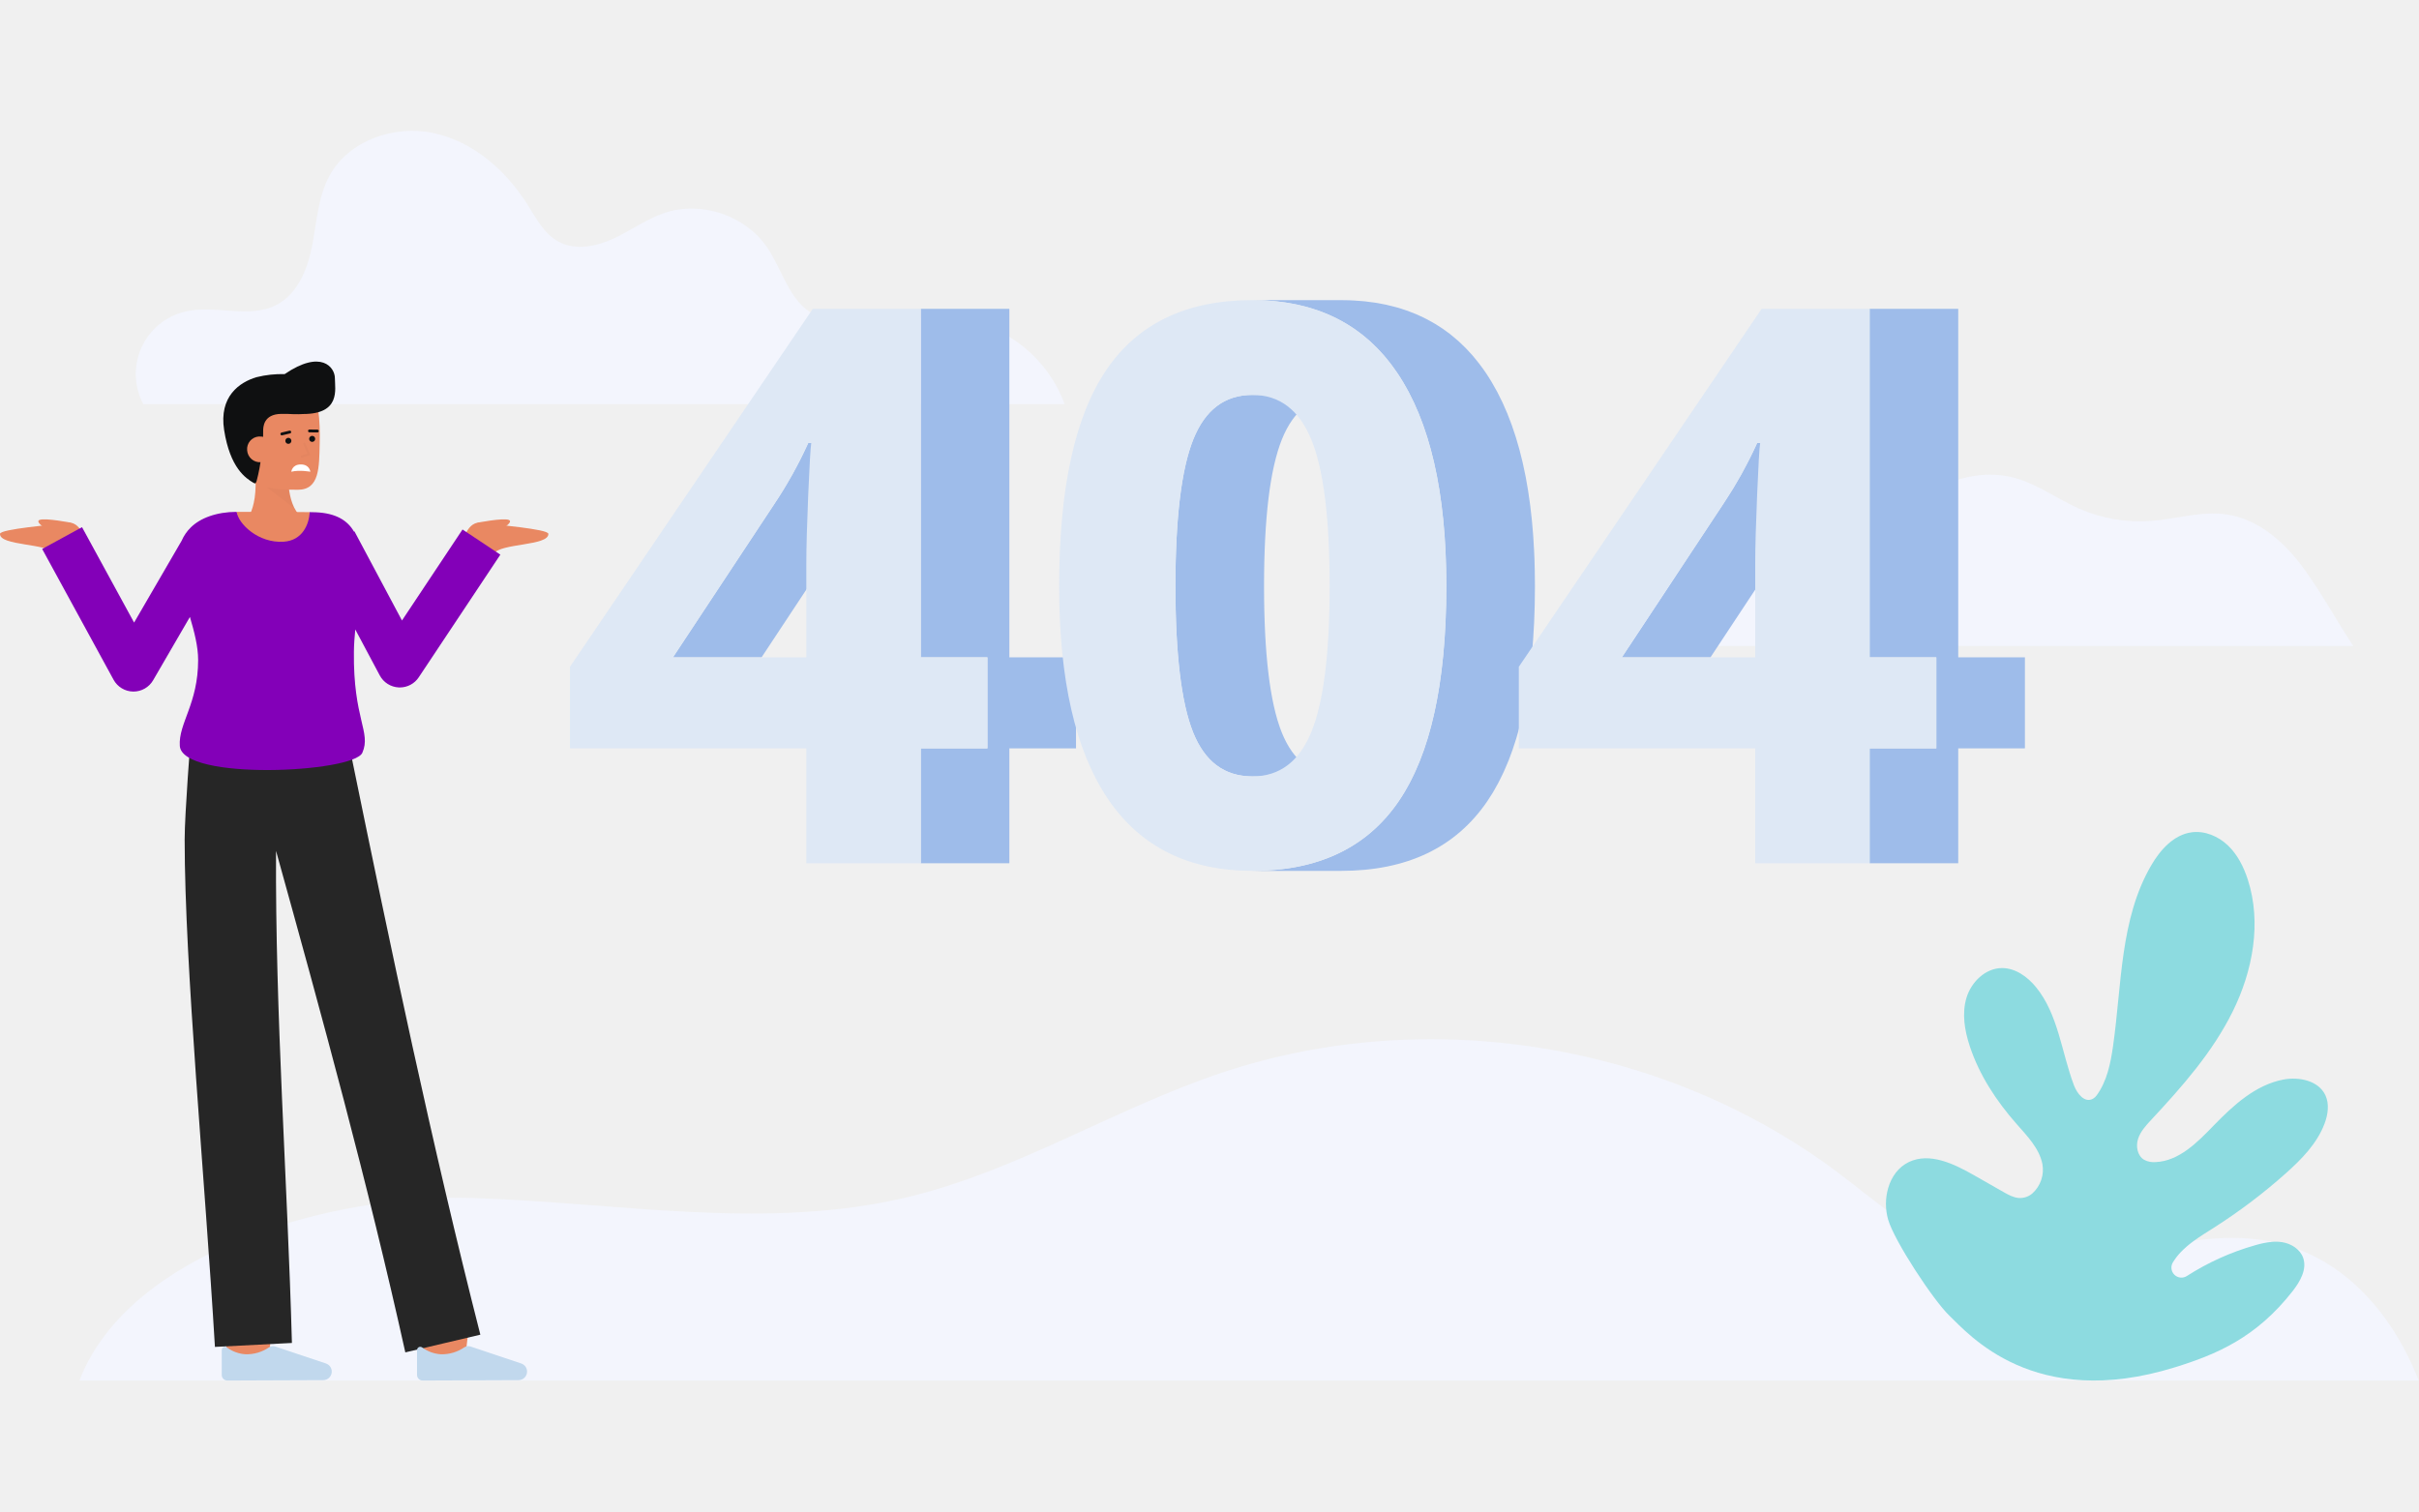
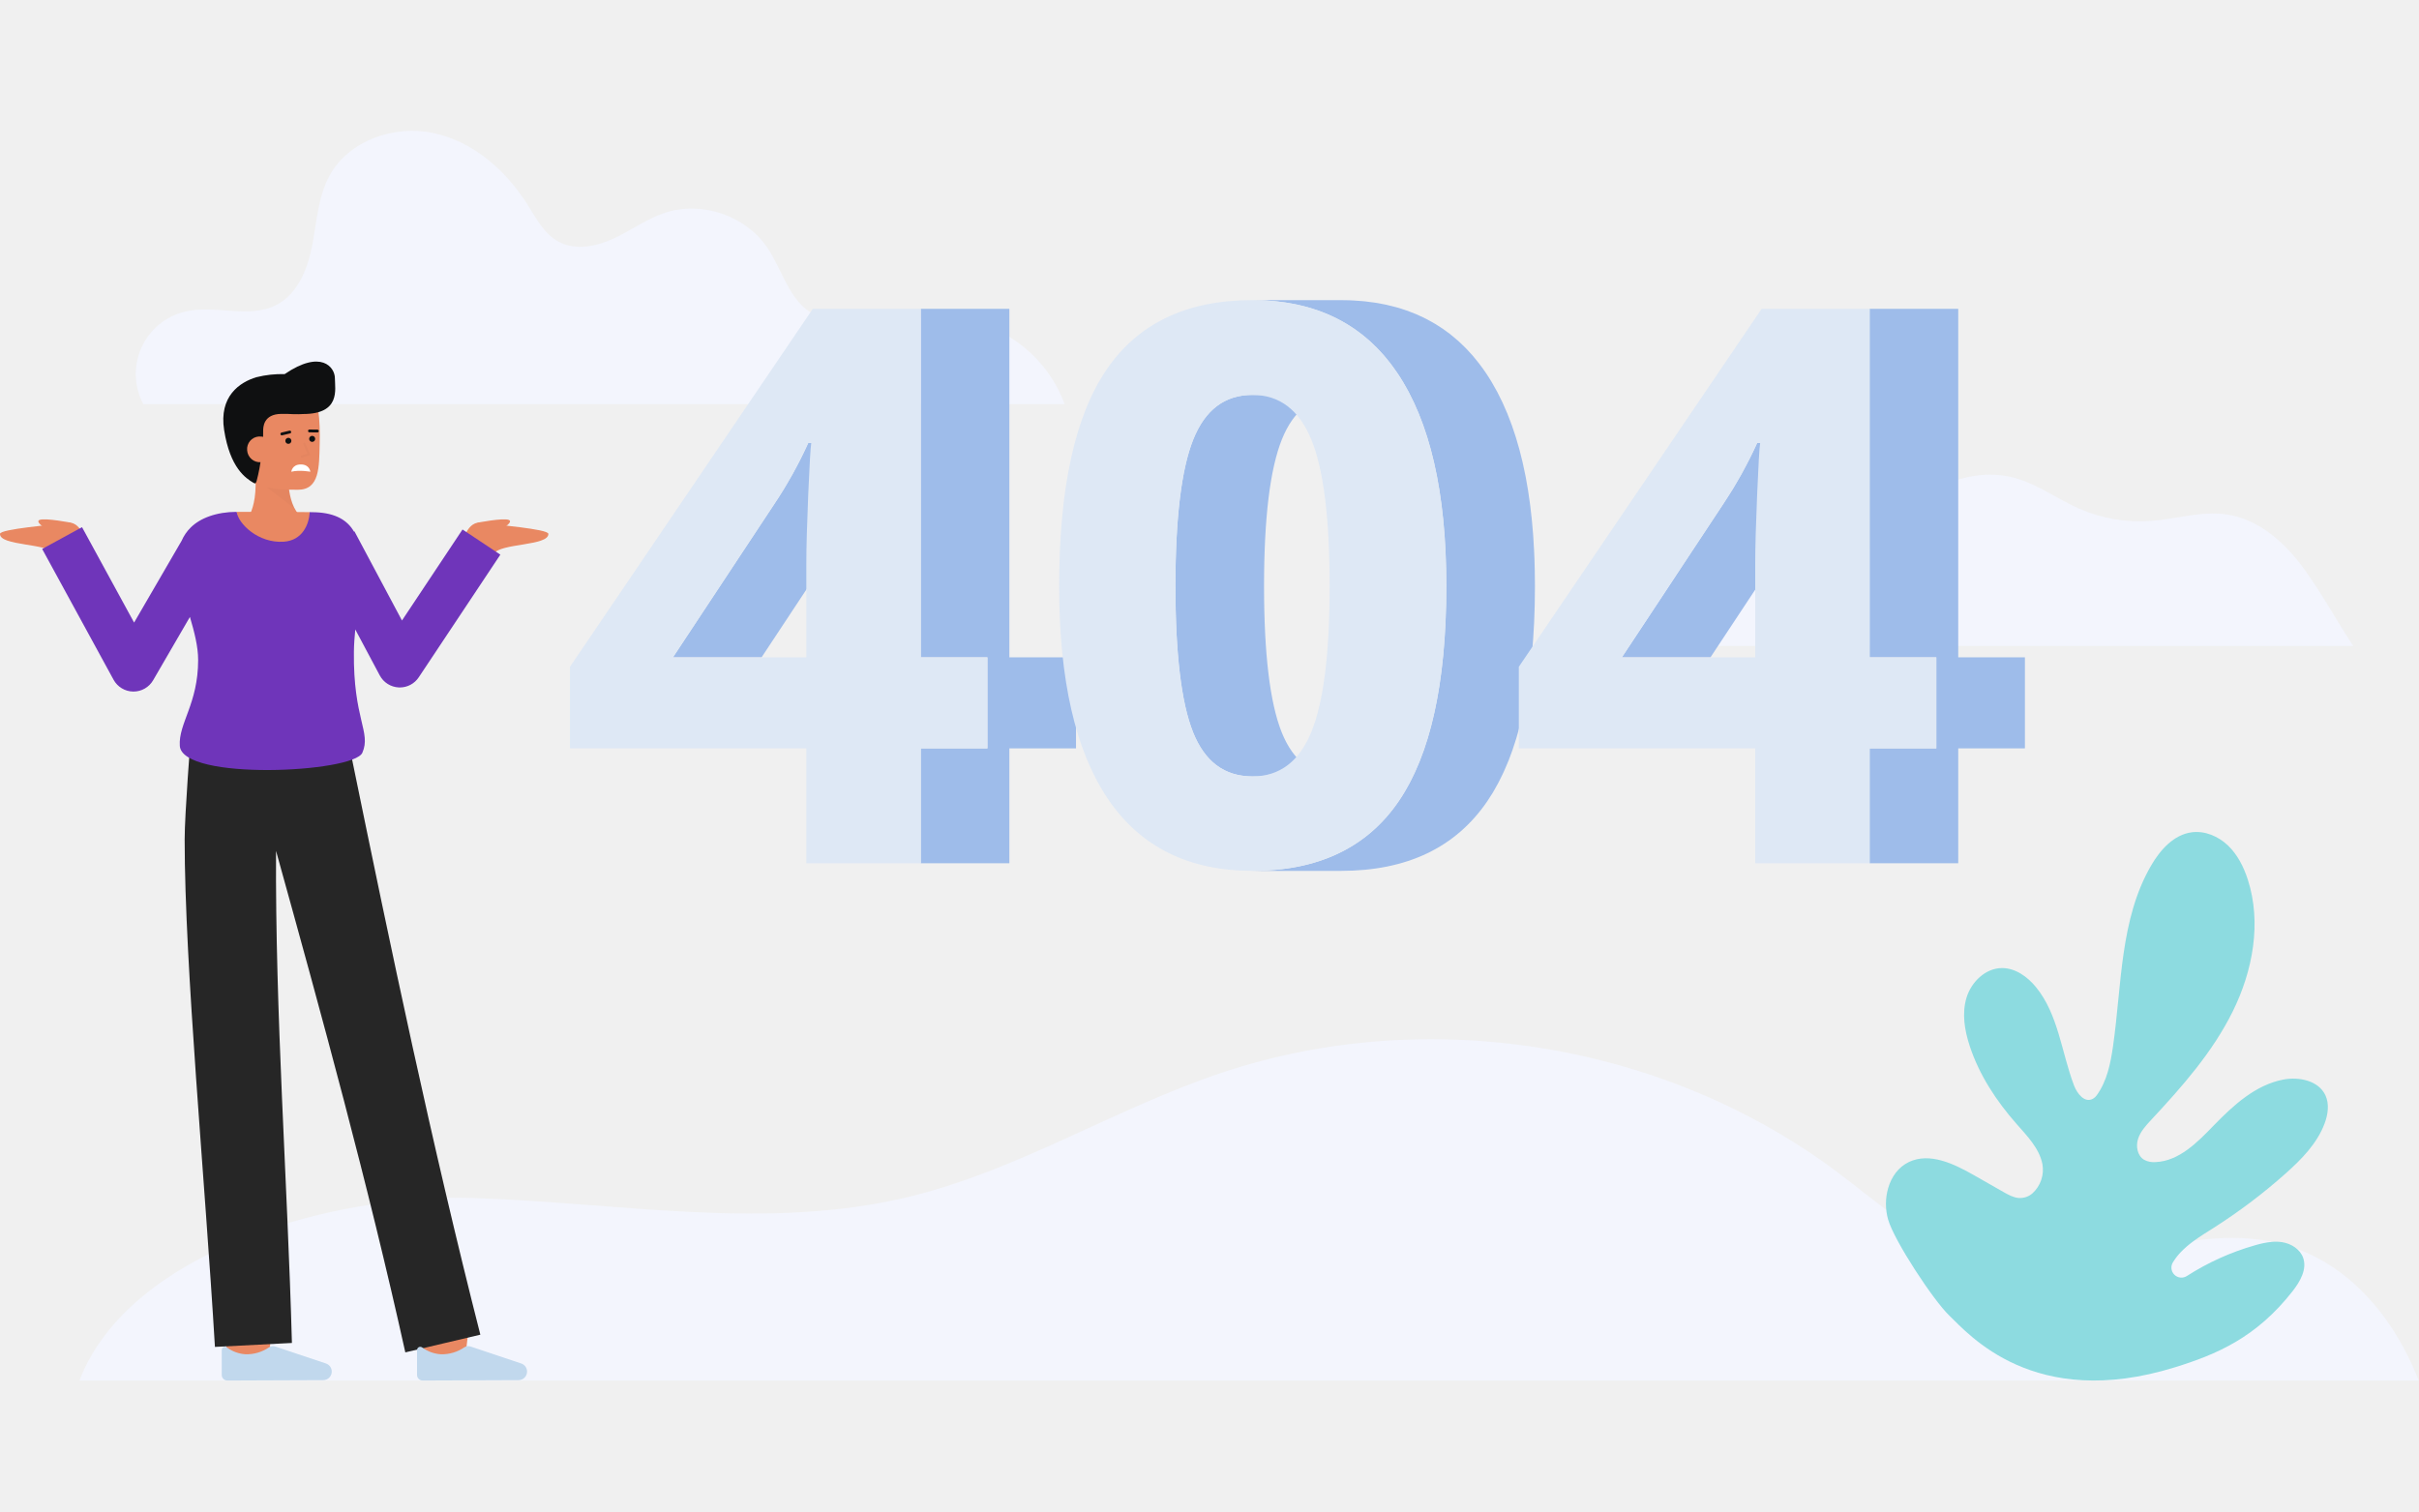
<svg xmlns="http://www.w3.org/2000/svg" width="800" height="500" viewBox="0 0 1161 600" fill="none">
  <g clip-path="url(#clip0_1058_5245)">
    <path d="M510.973 131.171H68.768C66.561 127.016 65.335 122.411 65.185 117.708C65.034 113.006 65.964 108.332 67.902 104.045C69.839 99.757 72.734 95.971 76.362 92.977C79.991 89.983 84.258 87.86 88.835 86.771C103.271 83.346 119.589 90.371 132.749 83.532C142.96 78.216 147.678 66.22 149.849 54.926C152.02 43.632 152.636 31.701 158.121 21.586C167.339 4.606 189.221 -2.98 208.121 1.067C227.021 5.114 242.713 18.88 253.045 35.207C257.294 41.92 261.155 49.507 268.16 53.254C276.246 57.576 286.312 55.516 294.617 51.646C302.922 47.776 310.458 42.211 319.159 39.335C336.713 33.526 357.701 40.619 368.138 55.887C375.603 66.801 378.729 81.827 390.451 87.943C395.282 90.463 400.88 90.988 406.317 91.117C428.017 91.642 450.317 86.585 471.081 92.903C489.379 98.47 504.478 113.253 510.973 131.171Z" fill="#F3F5FD" />
    <path d="M1129.44 247.32H779.352C781.333 234.02 788.607 221.693 799.723 215.675C813.471 208.229 830.18 210.427 845.692 212.348C861.204 214.269 878.324 215.348 891.055 206.285C897.462 201.725 901.992 195.079 907.18 189.165C922.005 172.248 945.38 160.675 967.069 166.648C977.984 169.654 987.298 176.681 997.645 181.271C1008.52 186.071 1020.4 188.131 1032.26 187.271C1044.48 186.366 1056.64 182.371 1068.77 184.161C1084.14 186.449 1096.73 197.73 1105.84 210.319C1114.48 222.246 1120.64 233.811 1129.44 247.32Z" fill="#F3F5FD" />
    <path d="M38.129 599.933H1160.88C1148.58 568.56 1125.86 541.945 1093.83 534.049C1046.98 522.515 997.399 554.232 950.653 542.306C924.095 535.538 903.187 515.814 881.216 499.436C798.33 437.636 684.744 419.374 586.665 452.083C535.397 469.172 488.683 499.057 436.165 511.762C368.255 528.198 297.236 514.568 227.397 512.322C159.382 510.137 61.929 537.85 38.129 599.933Z" fill="#F3F5FD" />
    <path d="M116.439 188.507C116.439 188.507 124.172 184.407 122.445 163.35L138.422 160.388C138.422 160.388 136.627 179.267 144.709 185.26L116.439 188.507Z" fill="#E98862" />
    <g opacity="0.15">
      <path opacity="0.15" d="M141.436 181.313L128.163 171.16L138.587 171.052C138.889 174.62 139.855 178.1 141.436 181.313V181.313Z" fill="black" />
    </g>
    <path d="M113.381 155.185C114.487 161.574 117.973 167.624 123.608 169.685C130.298 172.135 135.253 172.301 142.966 172.301C153.491 172.301 153.143 161.324 153.438 150.262C153.738 139.157 152.852 127.244 148.692 123.374C140.392 115.65 116.019 120.541 113.055 133.461C111.522 140.145 112.328 149.1 113.381 155.185Z" fill="#E98862" />
    <path d="M160.735 118.776C160.735 113.494 154.161 104.839 136.623 116.776L136.606 116.788C132.05 116.66 127.498 117.158 123.077 118.267C115.057 120.667 105 127.39 107.577 143.692C110.457 161.887 117.91 166.743 121.666 168.975C122.623 169.543 122.855 169.075 123.187 168.018C124.229 164.09 124.974 160.089 125.416 156.049C126.072 152.117 126.37 148.134 126.305 144.149C126.305 142.383 126.314 135.949 135.077 135.875C140.006 135.835 138.163 136.031 143.423 136.031C144.173 136.031 144.835 135.997 145.445 135.943H145.452C163.615 135.942 160.735 124.059 160.735 118.776Z" fill="#0F1011" />
    <path d="M138.399 150.265C139.199 150.265 139.848 149.616 139.848 148.816C139.848 148.016 139.199 147.367 138.399 147.367C137.599 147.367 136.95 148.016 136.95 148.816C136.95 149.616 137.599 150.265 138.399 150.265Z" fill="#0F1011" />
    <path d="M149.831 149.327C150.631 149.327 151.28 148.678 151.28 147.878C151.28 147.078 150.631 146.429 149.831 146.429C149.031 146.429 148.382 147.078 148.382 147.878C148.382 148.678 149.031 149.327 149.831 149.327Z" fill="#0F1011" />
    <path d="M152.341 144.79H152.332L148.493 144.742C148.317 144.734 148.151 144.658 148.03 144.531C147.908 144.403 147.841 144.233 147.842 144.057C147.843 143.881 147.913 143.712 148.036 143.586C148.159 143.46 148.326 143.386 148.502 143.381H148.511L152.35 143.429C152.526 143.437 152.692 143.513 152.813 143.64C152.935 143.768 153.002 143.938 153.001 144.114C153 144.29 152.93 144.459 152.807 144.585C152.684 144.711 152.517 144.785 152.341 144.79V144.79Z" fill="#0F1011" />
    <path d="M135.271 146.191C135.104 146.192 134.942 146.131 134.817 146.02C134.692 145.909 134.612 145.756 134.592 145.59C134.573 145.423 134.615 145.256 134.711 145.119C134.807 144.982 134.95 144.885 135.113 144.847L138.898 143.936C138.986 143.913 139.077 143.907 139.167 143.92C139.257 143.933 139.343 143.963 139.421 144.01C139.499 144.056 139.567 144.118 139.621 144.191C139.674 144.264 139.713 144.347 139.734 144.435C139.755 144.524 139.759 144.615 139.744 144.705C139.729 144.794 139.697 144.88 139.649 144.957C139.6 145.034 139.537 145.1 139.463 145.152C139.389 145.204 139.305 145.241 139.216 145.26L135.431 146.171C135.379 146.184 135.325 146.191 135.271 146.191V146.191Z" fill="#0F1011" />
    <path d="M130.861 152.361C130.939 153.171 130.855 153.989 130.614 154.767C130.373 155.544 129.979 156.266 129.457 156.89C128.935 157.514 128.293 158.029 127.57 158.403C126.848 158.777 126.057 159.004 125.246 159.07C124.435 159.137 123.618 159.041 122.844 158.789C122.07 158.537 121.354 158.134 120.737 157.602C120.12 157.071 119.615 156.423 119.251 155.694C118.887 154.966 118.672 154.173 118.617 153.361C118.537 152.554 118.621 151.74 118.862 150.966C119.103 150.193 119.498 149.475 120.022 148.857C120.547 148.239 121.19 147.733 121.914 147.369C122.638 147.005 123.428 146.79 124.237 146.737C128.615 146.6 130.584 148.98 130.861 152.361Z" fill="#E98862" />
    <g opacity="0.15">
      <path opacity="0.15" d="M144.831 156.853C144.711 156.853 144.596 156.81 144.505 156.732C144.414 156.653 144.355 156.545 144.337 156.427C144.319 156.308 144.345 156.188 144.409 156.086C144.473 155.985 144.571 155.91 144.685 155.875L147.631 154.97L145.57 150.379C145.518 150.258 145.515 150.122 145.562 149.999C145.61 149.877 145.704 149.778 145.824 149.724C145.944 149.67 146.08 149.665 146.203 149.711C146.326 149.757 146.427 149.85 146.482 149.969L148.776 155.076C148.805 155.141 148.82 155.211 148.82 155.282C148.82 155.353 148.805 155.423 148.776 155.488C148.747 155.552 148.704 155.61 148.651 155.657C148.597 155.703 148.535 155.738 148.467 155.759L144.979 156.831C144.931 156.846 144.881 156.853 144.831 156.853V156.853Z" fill="black" />
    </g>
    <path d="M223.287 589.113L202.434 586.634C203.372 578.741 204.434 569.26 204.506 567.706C204.506 567.806 204.506 567.887 204.506 567.95H225.506C225.5 568.58 225.5 570.5 223.287 589.113Z" fill="#E98862" />
    <path d="M129.612 591.624L108.612 591.555C108.612 591.555 108.682 569.871 108.682 567.955H129.682C129.682 569.877 129.612 591.624 129.612 591.624Z" fill="#E98862" />
    <path d="M194.532 586.419L230.541 577.919C207.226 486.391 187.662 392.967 168.713 300.45L168.446 300.529L167.664 295.199L91.588 290.5C91.588 290.5 88.626 327.757 88.628 340.2C88.635 401.205 98.337 502.63 103.157 583.789L140.109 581.896C137.935 503.196 132.062 424.382 132.484 345.661C154.611 425.305 176.678 505.8 194.532 586.419Z" fill="#262626" />
    <path d="M155.14 599.746C155.705 599.743 156.263 599.624 156.78 599.396C157.296 599.168 157.76 598.836 158.143 598.421C158.525 598.005 158.818 597.516 159.003 596.982C159.187 596.448 159.26 595.882 159.216 595.319V595.319C159.155 594.538 158.873 593.792 158.402 593.166C157.931 592.541 157.291 592.064 156.557 591.79L132.115 583.6C131.642 583.443 131.14 583.391 130.644 583.446C130.148 583.501 129.671 583.662 129.243 583.919C125.883 586.251 121.863 587.442 117.775 587.319C114.591 587.093 111.534 585.977 108.954 584.097C108.727 583.911 108.452 583.794 108.161 583.758C107.87 583.723 107.575 583.771 107.31 583.897C107.046 584.022 106.822 584.221 106.666 584.469C106.509 584.717 106.426 585.004 106.427 585.297V597.249C106.427 597.602 106.497 597.951 106.632 598.276C106.767 598.602 106.965 598.898 107.215 599.147C107.465 599.395 107.762 599.592 108.088 599.726C108.414 599.86 108.763 599.928 109.116 599.927L155.14 599.746Z" fill="#C1D8ED" />
    <path d="M248.873 599.746C249.438 599.743 249.996 599.624 250.513 599.396C251.029 599.168 251.494 598.836 251.876 598.421C252.259 598.005 252.552 597.516 252.736 596.982C252.921 596.448 252.994 595.882 252.95 595.319C252.889 594.539 252.606 593.792 252.135 593.167C251.664 592.541 251.024 592.064 250.291 591.79L225.848 583.6C225.375 583.443 224.873 583.391 224.377 583.446C223.882 583.501 223.404 583.662 222.976 583.919C219.616 586.251 215.596 587.443 211.508 587.319C208.324 587.093 205.268 585.977 202.688 584.097C202.461 583.911 202.186 583.793 201.895 583.758C201.604 583.722 201.309 583.77 201.044 583.896C200.779 584.021 200.555 584.22 200.398 584.468C200.242 584.716 200.159 585.004 200.16 585.297V597.249C200.16 597.602 200.23 597.951 200.365 598.276C200.5 598.602 200.698 598.898 200.948 599.147C201.198 599.395 201.495 599.592 201.821 599.726C202.147 599.86 202.496 599.928 202.849 599.927L248.873 599.746Z" fill="#C1D8ED" />
    <path d="M222.026 198.38C222.026 198.38 223.626 186.48 232.072 188.132C237.401 189.177 263.092 191.096 263.189 193.471C263.43 199.346 239.889 197.909 237.118 203.016L222.026 198.38Z" fill="#E98862" />
    <path d="M229.008 188.147C229.008 188.147 241.34 185.724 244.171 186.771C246.677 187.698 240.787 191.245 240.787 191.245L229.008 188.147Z" fill="#E98862" />
    <path d="M41.165 198.38C41.165 198.38 39.565 186.48 31.119 188.132C25.79 189.177 0.1 191.1 0 193.471C-0.241 199.346 23.3 197.909 26.071 203.016L41.165 198.38Z" fill="#E98862" />
    <path d="M34.183 188.147C34.183 188.147 21.851 185.724 19.02 186.771C16.514 187.698 22.404 191.245 22.404 191.245L34.183 188.147Z" fill="#E98862" />
    <path d="M148.947 163.654C148.947 163.654 143.663 162.654 139.819 163.654C139.819 163.654 140.137 160.145 144.383 160.145C148.629 160.145 148.947 163.654 148.947 163.654Z" fill="white" />
-     <path d="M221.988 191.378L192.928 235.068L170.128 192.289L169.903 192.408C166.803 187.008 161.203 183.528 151.573 183.113C150.943 183.083 149.933 183.063 148.633 183.043C148.373 188.543 114.313 188.523 113.593 182.913C103.973 182.923 96.083 185.873 91.513 190.443C89.668 192.266 88.189 194.426 87.159 196.807V196.807L64.359 236.063L39.374 190.273L20.234 200.718L54.5 263.5C55.426 265.198 56.787 266.618 58.443 267.616C60.099 268.614 61.992 269.153 63.925 269.179H64.07C65.979 269.179 67.855 268.678 69.509 267.725C71.163 266.772 72.539 265.402 73.497 263.751L91.153 233.351C93.244 240.47 95.098 247.532 95.098 254.034C95.098 275.044 85.598 284.454 86.298 295.234C87.398 312.174 169.728 308.174 173.918 298.544C178.238 288.624 169.468 282.504 169.858 250.044C169.898 246.611 170.158 243.024 170.515 239.372L182.273 261.438C183.16 263.103 184.464 264.509 186.058 265.519C187.651 266.529 189.48 267.108 191.364 267.2C191.542 267.209 191.719 267.213 191.895 267.213C193.692 267.213 195.46 266.769 197.044 265.92C198.627 265.071 199.976 263.844 200.971 262.348L240.143 203.454L221.988 191.378Z" fill="rgb(131, 0, 184)" />
+     <path d="M221.988 191.378L192.928 235.068L170.128 192.289L169.903 192.408C166.803 187.008 161.203 183.528 151.573 183.113C150.943 183.083 149.933 183.063 148.633 183.043C148.373 188.543 114.313 188.523 113.593 182.913C103.973 182.923 96.083 185.873 91.513 190.443C89.668 192.266 88.189 194.426 87.159 196.807V196.807L64.359 236.063L39.374 190.273L20.234 200.718L54.5 263.5C55.426 265.198 56.787 266.618 58.443 267.616C60.099 268.614 61.992 269.153 63.925 269.179H64.07C65.979 269.179 67.855 268.678 69.509 267.725C71.163 266.772 72.539 265.402 73.497 263.751L91.153 233.351C93.244 240.47 95.098 247.532 95.098 254.034C95.098 275.044 85.598 284.454 86.298 295.234C87.398 312.174 169.728 308.174 173.918 298.544C178.238 288.624 169.468 282.504 169.858 250.044C169.898 246.611 170.158 243.024 170.515 239.372L182.273 261.438C183.16 263.103 184.464 264.509 186.058 265.519C187.651 266.529 189.48 267.108 191.364 267.2C191.542 267.209 191.719 267.213 191.895 267.213C193.692 267.213 195.46 266.769 197.044 265.92C198.627 265.071 199.976 263.844 200.971 262.348L240.143 203.454L221.988 191.378Z" fill="rgb(111, 53, 186)" />
    <path d="M148.637 183.043C148.377 188.543 145.387 196.633 136.157 197.243C123.857 198.053 114.317 188.523 113.597 182.913H113.627C125.737 182.913 141.577 182.933 148.637 183.043Z" fill="#E98862" />
    <path d="M1043.85 593.583C1063.66 587.445 1082.87 579.424 1100.38 556.975C1103.97 552.375 1107.35 546.481 1105.38 540.975C1103.9 536.831 1099.61 534.175 1095.26 533.499C1093.64 533.263 1091.99 533.218 1090.36 533.364C1090.35 533.364 1090.34 533.37 1090.34 533.364C1087.83 533.622 1085.35 534.109 1082.93 534.819L1082.23 535.019C1070.68 538.304 1059.67 543.275 1049.56 549.774C1048.65 550.357 1047.56 550.614 1046.48 550.502C1045.4 550.39 1044.39 549.916 1043.62 549.157C1042.84 548.398 1042.34 547.398 1042.21 546.321C1042.07 545.244 1042.3 544.153 1042.87 543.224C1043.9 541.54 1045.1 539.965 1046.44 538.524C1048.44 536.442 1050.62 534.551 1052.96 532.875C1056.07 530.604 1059.4 528.575 1062.65 526.502C1074.73 518.805 1086.18 510.152 1096.89 500.626C1104.53 493.82 1112 486.267 1115.63 476.699C1117.3 472.299 1118.06 467.226 1116.07 462.961C1112.78 455.961 1103.48 453.999 1095.87 455.452C1082.54 458.005 1071.9 467.776 1062.45 477.516C1054.62 485.609 1045.85 494.569 1034.59 495.067C1032.68 495.246 1030.75 494.859 1029.05 493.954C1025.84 492.01 1025.01 487.506 1026.16 483.93C1027.3 480.354 1029.95 477.497 1032.5 474.753C1047.36 458.82 1061.97 442.246 1071.61 422.724C1081.26 403.202 1085.53 380.153 1078.83 359.424C1076.86 353.364 1073.91 347.468 1069.31 343.066C1064.7 338.664 1058.24 335.903 1051.92 336.746C1043.31 337.88 1036.82 345.146 1032.46 352.654C1017.46 378.408 1018.37 409.963 1014.15 439.463C1012.96 447.722 1011.25 456.192 1006.33 462.99C1005.87 463.644 1005.29 464.193 1004.6 464.6C1000.55 466.944 996.921 462.217 995.402 458.206C989.402 442.337 987.902 424.189 977.159 411.055C973.059 406.055 967.259 401.877 960.794 401.918C952.9 401.972 946.139 408.566 943.836 416.118C941.533 423.67 942.91 431.874 945.378 439.373C949.96 453.279 958.178 465.773 967.85 476.752C972.95 482.552 978.721 488.408 980.25 495.971C980.719 498.542 980.522 501.19 979.68 503.663C978.838 506.137 977.377 508.354 975.437 510.105C974.53 510.894 973.473 511.494 972.33 511.868C971.187 512.241 969.98 512.382 968.782 512.281C966.191 512.043 963.846 510.721 961.582 509.437C960.634 508.897 959.682 508.348 958.725 507.811C954.952 505.663 951.179 503.512 947.404 501.359C937.804 495.885 926.223 490.292 916.228 495.006C911.128 497.416 907.787 502.154 906.215 507.592C904.808 512.527 904.808 517.757 906.215 522.692C909.193 532.955 927.956 561.514 935.696 568.879C944.738 577.478 976.083 614.586 1043.85 593.583Z" fill="#8DDBE0" />
    <path d="M384.743 156.529C384.43 157.158 384.108 157.785 383.788 158.413C382.918 160.117 382.021 161.814 381.096 163.505C380.796 164.052 380.504 164.605 380.196 165.149C378.98 167.323 377.72 169.486 376.416 171.637C376.268 171.879 376.116 172.12 375.966 172.362C374.596 174.593 373.188 176.813 371.719 179.017L322.989 252.747H365.515L414.245 179.017C415.712 176.817 417.119 174.595 418.488 172.366C418.638 172.122 418.794 171.879 418.942 171.634C419.042 171.477 419.142 171.322 419.233 171.165C420.44 169.171 421.595 167.165 422.722 165.147C423.022 164.603 423.317 164.054 423.616 163.508C424.542 161.816 425.442 160.116 426.316 158.408C426.635 157.783 426.955 157.158 427.267 156.531C428.361 154.331 429.426 152.117 430.428 149.89H387.9C386.9 152.117 385.836 154.327 384.743 156.529Z" fill="#9EBCEA" />
    <path d="M484.441 85.447H441.916V252.747H473.907V296.45H441.916V351.608H484.441V296.45H516.433V252.747H484.441V85.447Z" fill="#9EBCEA" />
    <path d="M598.186 309.781C598.527 309.809 598.873 309.829 599.219 309.847C599.455 309.859 599.685 309.884 599.919 309.891C600.3 309.903 600.685 309.909 601.072 309.909H643.6C642.971 309.909 642.358 309.878 641.746 309.847C641.398 309.829 641.052 309.809 640.71 309.781C640.276 309.746 639.848 309.698 639.423 309.646C639.093 309.606 638.761 309.566 638.437 309.516C637.969 309.444 637.509 309.357 637.052 309.265C636.811 309.216 636.567 309.173 636.329 309.119C635.736 308.983 635.155 308.826 634.582 308.655C634.482 308.626 634.382 308.605 634.287 308.574C633.606 308.363 632.939 308.126 632.287 307.863C632.099 307.788 631.919 307.698 631.733 307.618C631.283 307.426 630.833 307.229 630.4 307.013C629.676 306.653 628.967 306.265 628.28 305.838C628.216 305.798 628.156 305.751 628.093 305.711C627.472 305.317 626.866 304.895 626.275 304.446C625.955 304.202 625.645 303.941 625.334 303.681C625.095 303.481 624.851 303.29 624.617 303.081C624.29 302.788 623.975 302.473 623.657 302.162C623.446 301.954 623.228 301.756 623.021 301.54C622.675 301.178 622.343 300.791 622.009 300.406C621.844 300.215 621.672 300.037 621.509 299.841C621.02 299.247 620.545 298.63 620.084 297.984C619.624 297.339 619.184 296.665 618.747 295.968C618.603 295.734 618.468 295.483 618.327 295.244C618.046 294.767 617.764 294.291 617.494 293.791C617.335 293.491 617.184 293.177 617.029 292.871C616.793 292.405 616.555 291.943 616.329 291.458C616.169 291.116 616.019 290.758 615.864 290.405C615.618 289.845 615.364 289.291 615.135 288.705C614.822 287.919 614.52 287.093 614.224 286.249C614.157 286.054 614.091 285.857 614.024 285.66C613.736 284.815 613.454 283.948 613.183 283.047C613.15 282.938 613.119 282.823 613.083 282.713C612.836 281.883 612.598 281.027 612.366 280.151C612.31 279.938 612.253 279.727 612.198 279.512C611.95 278.547 611.71 277.556 611.478 276.539C611.435 276.351 611.394 276.157 611.352 275.968C611.152 275.05 610.955 274.11 610.762 273.147C610.72 272.94 610.678 272.737 610.637 272.528C610.504 271.828 610.379 271.103 610.251 270.384C610.151 269.805 610.041 269.237 609.943 268.643C609.823 267.92 609.713 267.166 609.6 266.42C609.508 265.82 609.412 265.232 609.326 264.62C609.214 263.833 609.113 263.015 609.008 262.205C608.93 261.598 608.847 261.005 608.773 260.385C608.673 259.528 608.578 258.636 608.483 257.754C608.417 257.145 608.347 256.554 608.283 255.932C608.183 254.955 608.099 253.942 608.01 252.932C607.96 252.375 607.91 251.832 607.86 251.27C607.76 250.086 607.677 248.864 607.592 247.641C607.562 247.219 607.528 246.814 607.5 246.388C607.391 244.726 607.293 243.029 607.206 241.297C607.189 240.952 607.176 240.588 607.16 240.24C607.093 238.84 607.029 237.431 606.976 235.985C606.976 235.823 606.967 235.655 606.961 235.492C606.908 234.004 606.863 232.49 606.826 230.951C606.814 230.422 606.803 229.887 606.791 229.351C606.765 228.097 606.743 226.827 606.726 225.542C606.719 225.007 606.712 224.476 606.706 223.936C606.688 222.157 606.676 220.357 606.676 218.519C606.676 216.605 606.688 214.729 606.707 212.878C606.714 212.278 606.725 211.69 606.734 211.094C606.752 209.856 606.771 208.624 606.797 207.414C606.812 206.728 606.831 206.055 606.849 205.379C606.878 204.279 606.91 203.186 606.949 202.111C606.973 201.425 606.998 200.747 607.024 200.072C607.066 199.024 607.111 197.988 607.16 196.965C607.191 196.311 607.221 195.657 607.255 195.013C607.311 193.96 607.373 192.928 607.437 191.902C607.473 191.328 607.506 190.747 607.544 190.181C607.627 188.948 607.719 187.742 607.814 186.548C607.84 186.22 607.863 185.881 607.89 185.557C608.017 184.039 608.153 182.553 608.3 181.1C608.32 180.9 608.343 180.706 608.363 180.507C608.485 179.321 608.615 178.16 608.751 177.017C608.79 176.688 608.829 176.359 608.869 176.033C609.028 174.747 609.193 173.482 609.369 172.251C609.39 172.108 609.412 171.971 609.433 171.828C609.594 170.723 609.763 169.641 609.939 168.583C609.989 168.283 610.039 167.983 610.089 167.683C610.289 166.522 610.489 165.383 610.709 164.274C610.726 164.188 610.744 164.107 610.761 164.022C610.961 162.992 611.178 161.991 611.397 161.009C611.457 160.739 611.518 160.469 611.579 160.203C611.745 159.482 611.919 158.786 612.093 158.092C612.199 157.671 612.304 157.242 612.413 156.83C612.598 156.13 612.791 155.462 612.985 154.794C613.085 154.458 613.176 154.11 613.276 153.782C613.552 152.87 613.838 151.986 614.133 151.131C614.156 151.065 614.177 150.994 614.199 150.931C614.532 149.972 614.877 149.048 615.232 148.16C615.55 147.36 615.884 146.594 616.226 145.841C616.326 145.625 616.426 145.414 616.526 145.202C616.796 144.629 617.073 144.069 617.358 143.522C617.452 143.343 617.543 143.159 617.637 142.983C618.007 142.295 618.387 141.626 618.78 140.983C618.88 140.821 618.98 140.671 619.08 140.512C619.396 140.012 619.716 139.52 620.046 139.047C620.197 138.83 620.346 138.622 620.505 138.411C620.8 138.007 621.1 137.613 621.405 137.23C621.571 137.023 621.736 136.818 621.905 136.617C622.229 136.232 622.561 135.861 622.897 135.498C623.049 135.333 623.197 135.162 623.354 134.998C624.317 134 625.353 133.075 626.454 132.231C626.626 132.099 626.803 131.978 626.978 131.852C627.357 131.576 627.741 131.308 628.133 131.052C628.339 130.919 628.547 130.791 628.756 130.664C629.139 130.432 629.529 130.21 629.924 129.999C630.131 129.888 630.337 129.775 630.547 129.67C631.005 129.44 631.473 129.228 631.947 129.026C632.097 128.962 632.247 128.89 632.394 128.826C633.019 128.573 633.657 128.343 634.307 128.136C634.465 128.086 634.628 128.047 634.787 127.999C635.287 127.85 635.793 127.711 636.308 127.59C636.544 127.534 636.784 127.49 637.023 127.436C637.48 127.341 637.943 127.254 638.411 127.18C638.664 127.14 638.919 127.101 639.175 127.066C639.667 127.001 640.166 126.95 640.669 126.907C640.9 126.887 641.128 126.862 641.361 126.847C642.097 126.8 642.842 126.771 643.602 126.771H601.076C600.316 126.771 599.576 126.8 598.835 126.847C598.601 126.862 598.374 126.887 598.143 126.907C597.643 126.95 597.143 127.001 596.649 127.066C596.392 127.101 596.138 127.14 595.885 127.18C595.417 127.254 594.954 127.341 594.497 127.436C594.258 127.486 594.018 127.536 593.782 127.59C593.267 127.711 592.761 127.85 592.261 127.999C592.102 128.046 591.939 128.086 591.78 128.136C591.131 128.343 590.494 128.573 589.869 128.826C589.716 128.888 589.569 128.96 589.418 129.026C588.947 129.226 588.481 129.439 588.024 129.668C587.813 129.774 587.607 129.887 587.399 129.999C587.004 130.21 586.615 130.432 586.23 130.664C586.023 130.79 585.815 130.918 585.61 131.051C585.218 131.304 584.834 131.572 584.454 131.851C584.28 131.978 584.101 132.1 583.93 132.231C583.39 132.643 582.861 133.073 582.347 133.531L582.338 133.538C581.822 133.999 581.321 134.489 580.829 134.997C580.673 135.159 580.522 135.33 580.369 135.497C580.035 135.859 579.705 136.228 579.382 136.612C579.213 136.812 579.046 137.022 578.882 137.23C578.578 137.611 578.278 138.003 577.982 138.406C577.829 138.618 577.672 138.827 577.522 139.045C577.192 139.517 576.873 140.006 576.558 140.506C576.458 140.666 576.353 140.818 576.258 140.981C576.235 141.018 576.212 141.051 576.189 141.088C575.82 141.698 575.464 142.332 575.116 142.981C575.021 143.158 574.93 143.342 574.836 143.522C574.552 144.068 574.275 144.627 574.006 145.2C573.906 145.412 573.806 145.623 573.706 145.839C573.364 146.592 573.03 147.36 572.706 148.158C572.672 148.243 572.639 148.329 572.606 148.416C572.287 149.225 571.977 150.063 571.676 150.931C571.656 150.985 571.639 151.045 571.62 151.1C571.322 151.967 571.033 152.861 570.752 153.782C570.652 154.109 570.56 154.456 570.463 154.79C570.269 155.46 570.075 156.134 569.889 156.833C569.781 157.241 569.677 157.666 569.572 158.085C569.456 158.546 569.335 158.991 569.222 159.465C569.166 159.707 569.112 159.965 569.055 160.208C568.994 160.471 568.934 160.737 568.875 161.003C568.654 161.992 568.44 163.003 568.235 164.038C568.219 164.116 568.202 164.191 568.187 164.27C567.97 165.379 567.765 166.524 567.565 167.69C567.515 167.983 567.465 168.28 567.417 168.576C567.241 169.639 567.072 170.723 566.91 171.83C566.889 171.973 566.867 172.11 566.846 172.253C566.67 173.485 566.504 174.753 566.346 176.041C566.306 176.361 566.269 176.686 566.23 177.01C566.097 178.151 565.968 179.312 565.843 180.495C565.821 180.701 565.798 180.9 565.777 181.107L565.753 181.333C565.615 182.712 565.487 184.12 565.368 185.558C565.341 185.882 565.318 186.222 565.292 186.549C565.192 187.743 565.105 188.949 565.022 190.182C564.984 190.746 564.95 191.325 564.915 191.896C564.851 192.928 564.789 193.965 564.733 195.023C564.699 195.66 564.669 196.307 564.633 196.953C564.584 197.982 564.539 199.023 564.497 200.076C564.47 200.75 564.445 201.429 564.422 202.112C564.385 203.187 564.354 204.279 564.322 205.38C564.304 206.056 564.285 206.73 564.27 207.415C564.244 208.625 564.224 209.857 564.207 211.095C564.198 211.695 564.187 212.277 564.18 212.879C564.161 214.73 564.149 216.606 564.149 218.52C564.149 220.358 564.161 222.158 564.178 223.937C564.184 224.477 564.192 225.009 564.199 225.543C564.216 226.828 564.237 228.097 564.264 229.352C564.275 229.887 564.286 230.422 564.299 230.952C564.337 232.489 564.382 234.003 564.434 235.494C564.44 235.656 564.443 235.824 564.449 235.986C564.449 236.023 564.449 236.061 564.449 236.097C564.501 237.509 564.564 238.883 564.629 240.252C564.646 240.596 564.658 240.952 564.675 241.298C564.762 243.031 564.86 244.728 564.969 246.389C564.998 246.836 565.034 247.261 565.069 247.703C565.153 248.903 565.236 250.103 565.332 251.266C565.382 251.873 565.441 252.452 565.493 253.048C565.578 254.013 565.662 254.986 565.755 255.923C565.82 256.57 565.893 257.187 565.962 257.823C566.055 258.68 566.144 259.546 566.244 260.379C566.32 261.017 566.405 261.626 566.485 262.25C566.585 263.042 566.685 263.844 566.796 264.615C566.884 265.237 566.981 265.832 567.073 266.441C567.186 267.179 567.295 267.927 567.414 268.641C567.514 269.241 567.62 269.807 567.723 270.39C567.826 270.973 567.923 271.597 568.039 272.176C568.061 272.294 568.086 272.407 568.108 272.525C568.149 272.736 568.192 272.94 568.233 273.148C568.423 274.108 568.62 275.046 568.823 275.963C568.865 276.153 568.906 276.348 568.949 276.537C569.18 277.557 569.42 278.549 569.669 279.512C569.724 279.726 569.781 279.936 569.837 280.147C570.069 281.024 570.307 281.881 570.553 282.711C570.586 282.821 570.617 282.936 570.653 283.045C570.924 283.945 571.206 284.813 571.494 285.659C571.562 285.859 571.63 286.051 571.694 286.246C571.994 287.09 572.294 287.916 572.606 288.703C572.68 288.89 572.755 289.076 572.831 289.259C572.993 289.653 573.168 290.023 573.337 290.407C573.491 290.756 573.637 291.114 573.799 291.454C574.026 291.941 574.265 292.405 574.499 292.873C574.654 293.173 574.799 293.491 574.962 293.787C575.233 294.287 575.518 294.771 575.802 295.252C575.94 295.487 576.073 295.734 576.214 295.963C576.642 296.653 577.083 297.32 577.536 297.963L577.556 297.992C578.015 298.636 578.49 299.251 578.977 299.843C579.141 300.043 579.314 300.221 579.477 300.414C579.808 300.797 580.14 301.182 580.485 301.543C580.691 301.758 580.907 301.955 581.118 302.163C581.436 302.475 581.753 302.791 582.08 303.084C582.314 303.293 582.557 303.484 582.796 303.684C583.053 303.899 583.304 304.126 583.567 304.33C583.622 304.372 583.682 304.406 583.737 304.448C584.329 304.898 584.936 305.32 585.557 305.714C585.619 305.754 585.679 305.801 585.742 305.841C586.43 306.268 587.142 306.656 587.863 307.016C587.912 307.04 587.957 307.071 588.007 307.095C588.394 307.285 588.795 307.45 589.193 307.62C589.38 307.7 589.561 307.791 589.751 307.867C590.393 308.124 591.051 308.36 591.715 308.567L591.748 308.576C591.848 308.607 591.948 308.629 592.048 308.658C592.621 308.829 593.202 308.985 593.794 309.121C594.032 309.175 594.276 309.221 594.516 309.266C594.847 309.334 595.173 309.411 595.516 309.466C595.644 309.487 595.778 309.497 595.906 309.517C596.231 309.567 596.562 309.607 596.893 309.647C597.325 309.7 597.752 309.746 598.186 309.781Z" fill="#9EBCEA" />
    <path d="M735.836 244.034C735.949 242.416 736.036 240.755 736.127 239.1C736.187 238.008 736.259 236.935 736.309 235.827C736.392 233.96 736.446 232.046 736.503 230.135C736.53 229.194 736.572 228.277 736.593 227.324C736.656 224.438 736.69 221.505 736.693 218.524C736.693 215.957 736.66 213.436 736.609 210.94C736.593 210.161 736.567 209.396 736.546 208.624C736.517 207.538 736.497 206.439 736.458 205.368C736.43 204.625 736.39 203.899 736.358 203.162C736.333 202.599 736.309 202.034 736.282 201.475C736.17 199.16 736.038 196.87 735.882 194.621C735.862 194.326 735.835 194.038 735.814 193.744C735.664 191.734 735.494 189.751 735.305 187.796C735.255 187.269 735.205 186.741 735.152 186.218C734.932 184.057 734.693 181.918 734.425 179.826C734.387 179.52 734.341 179.221 734.301 178.916C734.058 177.062 733.795 175.234 733.512 173.433C733.437 172.947 733.362 172.459 733.284 171.977C732.978 170.098 732.658 168.237 732.311 166.415C732.287 166.284 732.259 166.158 732.234 166.027C732.179 165.744 732.119 165.467 732.064 165.185C731.719 163.434 731.354 161.711 730.97 160.014C730.883 159.629 730.799 159.24 730.71 158.858C730.279 157.007 729.825 155.188 729.349 153.4C729.249 153.036 729.149 152.678 729.049 152.316C728.606 150.702 728.145 149.114 727.664 147.553C727.585 147.295 727.51 147.032 727.429 146.775C726.891 145.06 726.328 143.38 725.739 141.733C725.606 141.357 725.469 140.986 725.333 140.614C724.744 138.994 724.133 137.397 723.501 135.841C723.48 135.791 723.461 135.741 723.439 135.686C723.439 135.671 723.428 135.654 723.421 135.638C722.999 134.613 722.546 133.632 722.104 132.638C721.781 131.907 721.474 131.153 721.14 130.438C720.64 129.373 720.113 128.353 719.592 127.321C719.279 126.7 718.982 126.055 718.66 125.446C718.06 124.312 717.427 123.224 716.798 122.132C716.527 121.661 716.272 121.168 715.998 120.705C715.08 119.167 714.131 117.671 713.151 116.217C712.278 114.917 711.373 113.673 710.451 112.448C710.24 112.168 710.029 111.887 709.816 111.61C708.9 110.421 707.966 109.259 707.006 108.139C706.881 107.994 706.752 107.856 706.627 107.712C705.745 106.7 704.845 105.719 703.927 104.768C703.709 104.541 703.493 104.311 703.273 104.088C702.261 103.063 701.228 102.072 700.173 101.115C699.973 100.93 699.76 100.754 699.555 100.572C698.603 99.728 697.633 98.912 696.644 98.123C696.444 97.965 696.252 97.801 696.053 97.646C695.948 97.564 695.848 97.477 695.743 97.396C694.689 96.582 693.611 95.805 692.517 95.052C692.247 94.866 691.968 94.694 691.696 94.512C690.747 93.878 689.783 93.266 688.805 92.676C688.405 92.437 688.005 92.204 687.605 91.976C686.659 91.432 685.699 90.909 684.725 90.407C684.378 90.228 684.036 90.04 683.686 89.866C683.545 89.796 683.408 89.718 683.266 89.648C682.166 89.109 681.035 88.605 679.897 88.117C679.641 88.008 679.384 87.901 679.126 87.794C677.79 87.24 676.438 86.712 675.057 86.228C674.921 86.18 674.781 86.138 674.645 86.091C673.921 85.842 673.198 85.591 672.462 85.365C671.822 85.165 671.172 84.983 670.523 84.798C670.346 84.747 670.172 84.692 669.994 84.643C668.566 84.243 667.111 83.891 665.638 83.564C665.367 83.504 665.096 83.444 664.824 83.386C663.572 83.121 662.31 82.871 661.024 82.656C660.818 82.622 660.607 82.597 660.401 82.563C660.092 82.514 659.779 82.471 659.467 82.424C658.067 82.213 656.646 82.03 655.203 81.876C654.997 81.854 654.794 81.827 654.587 81.806C653.009 81.649 651.403 81.534 649.779 81.447C649.412 81.428 649.042 81.411 648.672 81.395C648.221 81.375 647.772 81.345 647.322 81.331C646.096 81.292 644.858 81.273 643.607 81.273H601.076C602.791 81.273 604.476 81.322 606.141 81.395C606.511 81.411 606.881 81.428 607.248 81.447C608.871 81.534 610.477 81.647 612.055 81.806C612.263 81.827 612.465 81.854 612.672 81.876C614.113 82.029 615.535 82.211 616.937 82.424C617.247 82.471 617.56 82.514 617.87 82.563C619.365 82.804 620.838 83.078 622.291 83.386C622.564 83.444 622.834 83.504 623.104 83.564C624.579 83.891 626.035 84.246 627.464 84.644C627.639 84.692 627.81 84.744 627.985 84.796C629.385 85.196 630.761 85.628 632.112 86.091C632.248 86.138 632.387 86.18 632.524 86.228C633.905 86.712 635.258 87.24 636.594 87.795C636.851 87.901 637.108 88.008 637.363 88.117C638.648 88.667 639.912 89.25 641.153 89.866C641.503 90.041 641.845 90.228 642.193 90.407C643.166 90.91 644.126 91.433 645.073 91.977C645.473 92.208 645.873 92.441 646.273 92.677C647.254 93.267 648.22 93.881 649.173 94.518C649.443 94.698 649.72 94.869 649.988 95.053C651.192 95.881 652.372 96.748 653.527 97.653C653.727 97.808 653.916 97.97 654.113 98.126C655.102 98.915 656.073 99.732 657.025 100.576C657.231 100.759 657.441 100.937 657.646 101.122C658.701 102.077 659.734 103.067 660.746 104.094C660.966 104.317 661.182 104.546 661.4 104.773C662.318 105.727 663.218 106.709 664.1 107.719C664.225 107.863 664.355 108 664.479 108.145C665.439 109.264 666.372 110.426 667.288 111.615C667.502 111.893 667.713 112.174 667.924 112.455C668.844 113.679 669.748 114.926 670.624 116.223C671.603 117.677 672.552 119.173 673.471 120.711C673.771 121.211 674.05 121.751 674.343 122.264C674.948 123.316 675.557 124.364 676.134 125.45C676.499 126.141 676.834 126.871 677.192 127.578C677.668 128.529 678.157 129.463 678.613 130.442C678.977 131.22 679.313 132.042 679.663 132.835C680.081 133.785 680.513 134.718 680.914 135.693C680.936 135.75 680.958 135.808 680.981 135.864C681.615 137.414 682.219 139.006 682.807 140.619C682.944 140.994 683.08 141.368 683.215 141.747C683.8 143.395 684.363 145.074 684.903 146.783C684.985 147.042 685.061 147.308 685.141 147.569C685.622 149.126 686.082 150.71 686.522 152.322C686.622 152.686 686.722 153.046 686.822 153.413C687.298 155.199 687.752 157.017 688.183 158.867C688.272 159.251 688.356 159.641 688.444 160.028C688.826 161.724 689.19 163.445 689.536 165.192C689.592 165.476 689.652 165.753 689.707 166.037C690.082 167.986 690.432 169.969 690.756 171.986C690.835 172.47 690.909 172.959 690.986 173.447C691.266 175.247 691.528 177.069 691.773 178.914C691.813 179.225 691.859 179.529 691.899 179.841C692.166 181.933 692.405 184.065 692.624 186.222C692.678 186.75 692.724 187.283 692.779 187.814C692.966 189.765 693.134 191.741 693.285 193.74C693.308 194.04 693.335 194.334 693.356 194.64C693.516 196.886 693.647 199.172 693.756 201.483C693.783 202.048 693.808 202.617 693.832 203.183C693.91 204.977 693.969 206.797 694.019 208.629C694.04 209.404 694.066 210.171 694.082 210.953C694.133 213.453 694.166 215.969 694.166 218.536C694.166 221.521 694.133 224.455 694.066 227.336C694.045 228.289 694.003 229.206 693.975 230.147C693.919 232.058 693.866 233.972 693.781 235.839C693.732 236.947 693.659 238.019 693.599 239.112C693.509 240.767 693.423 242.428 693.309 244.046C693.229 245.189 693.127 246.299 693.037 247.425C692.913 248.943 692.793 250.467 692.649 251.952C692.539 253.09 692.409 254.197 692.286 255.315C692.13 256.744 691.975 258.175 691.799 259.573C691.658 260.691 691.499 261.781 691.347 262.879C691.157 264.228 690.968 265.579 690.761 266.894C690.589 267.98 690.403 269.044 690.219 270.11C689.997 271.391 689.773 272.667 689.533 273.917C689.333 274.966 689.118 275.996 688.903 277.024C688.649 278.244 688.389 279.455 688.115 280.645C687.848 281.809 687.573 282.958 687.288 284.093C687.103 284.828 686.921 285.566 686.73 286.288C686.384 287.588 686.021 288.863 685.652 290.126C685.478 290.726 685.312 291.326 685.132 291.914C684.575 293.74 683.996 295.533 683.386 297.276C683.369 297.324 683.35 297.369 683.333 297.417C682.737 299.115 682.115 300.772 681.468 302.387C681.278 302.864 681.077 303.323 680.883 303.793C680.407 304.943 679.923 306.079 679.421 307.193C679.173 307.742 678.921 308.282 678.666 308.821C678.181 309.851 677.683 310.862 677.174 311.855C676.916 312.355 676.661 312.866 676.397 313.361C675.797 314.484 675.182 315.581 674.551 316.654C674.369 316.965 674.195 317.288 674.011 317.595C673.151 319.025 672.266 320.418 671.351 321.761C656.137 344.094 632.711 355.261 601.074 355.261H643.6C675.239 355.261 698.665 344.094 713.876 321.761C714.748 320.483 715.594 319.165 716.414 317.808C716.457 317.739 716.495 317.664 716.537 317.595C716.721 317.288 716.895 316.965 717.077 316.654C717.706 315.579 718.322 314.481 718.923 313.361C719.187 312.861 719.442 312.361 719.701 311.855C720.209 310.862 720.706 309.851 721.192 308.821C721.446 308.282 721.7 307.742 721.947 307.193C722.447 306.083 722.934 304.947 723.409 303.793C723.603 303.323 723.804 302.863 723.994 302.386C724.055 302.235 724.121 302.086 724.181 301.939C724.759 300.472 725.316 298.972 725.851 297.439C725.871 297.382 725.893 297.329 725.913 297.273C726.522 295.529 727.102 293.736 727.659 291.91C727.838 291.329 728.002 290.726 728.174 290.135C728.545 288.868 728.91 287.59 729.257 286.284C729.448 285.564 729.629 284.83 729.812 284.099C729.99 283.393 730.179 282.706 730.349 281.988C730.454 281.55 730.541 281.088 730.642 280.641C730.915 279.452 731.175 278.241 731.429 277.022C731.644 275.995 731.857 274.967 732.058 273.922C732.299 272.667 732.524 271.387 732.746 270.103C732.93 269.041 733.115 267.981 733.286 266.903C733.494 265.581 733.686 264.229 733.874 262.877C734.027 261.777 734.184 260.694 734.325 259.577C734.501 258.177 734.656 256.747 734.813 255.318C734.907 254.456 735.02 253.618 735.107 252.748C735.133 252.489 735.15 252.215 735.175 251.955C735.319 250.47 735.439 248.946 735.563 247.428C735.655 246.287 735.756 245.177 735.836 244.034Z" fill="#9EBCEA" />
    <path d="M840.16 156.533C839.845 157.166 839.521 157.797 839.198 158.433C838.331 160.127 837.439 161.813 836.522 163.491C836.214 164.054 835.914 164.619 835.6 165.181C834.384 167.354 833.125 169.516 831.823 171.667C831.688 171.89 831.546 172.111 831.409 172.334C830.036 174.576 828.616 176.805 827.15 179.022L778.419 252.752H820.944L869.674 179.022C871.148 176.805 872.562 174.573 873.938 172.329C874.073 172.108 874.213 171.889 874.347 171.669C874.431 171.53 874.52 171.393 874.603 171.255C875.821 169.242 876.987 167.215 878.126 165.18C878.439 164.619 878.739 164.055 879.047 163.493C879.966 161.812 880.859 160.124 881.725 158.43C882.047 157.8 882.371 157.171 882.684 156.54C883.784 154.34 884.847 152.124 885.854 149.896H843.328C842.323 152.118 841.256 154.33 840.16 156.533Z" fill="#9EBCEA" />
    <path d="M971.859 252.747H939.854V85.447H897.329V252.747H929.334V296.45H897.329V351.608H939.854V296.45H971.859V252.747Z" fill="#9EBCEA" />
    <path d="M441.916 252.747H473.907V296.447H441.916V351.605H387V296.45H273.542V257.3L390.1 85.447H441.921L441.916 252.747ZM387.9 174.831C388.513 160.513 388.999 152.2 389.357 149.891H387.9C383.317 160.028 377.906 169.77 371.72 179.017L322.991 252.747H387V207.6C387 200.087 387.3 189.165 387.9 174.833" fill="#DEE8F5" />
    <path d="M670.617 116.21C686.319 139.514 694.168 173.618 694.164 218.521C694.164 265.006 686.56 299.414 671.352 321.745C656.144 344.076 632.719 355.243 601.076 355.245C570.409 355.245 547.284 343.712 531.701 320.645C516.118 297.578 508.332 263.537 508.343 218.521C508.343 171.558 515.916 136.941 531.061 114.669C546.218 92.402 569.556 81.266 601.076 81.261C631.734 81.261 654.914 92.911 670.617 116.21ZM629.432 288.433C635.261 274.115 638.171 250.811 638.162 218.521C638.162 185.876 635.225 162.422 629.35 148.159C623.475 133.896 614.051 126.769 601.076 126.778C587.853 126.778 578.397 133.905 572.708 148.159C567.002 162.422 564.151 185.876 564.155 218.521C564.155 251.179 566.974 274.574 572.613 288.705C578.252 302.836 587.739 309.903 601.076 309.905C614.165 309.905 623.617 302.746 629.432 288.429" fill="#DEE8F5" />
    <path d="M897.329 252.747H929.329V296.447H897.329V351.605H842.416V296.45H728.954V257.3L845.508 85.447H897.329V252.747ZM843.329 174.831C843.929 160.513 844.415 152.2 844.786 149.891H843.329C838.736 160.023 833.325 169.764 827.149 179.017L778.419 252.747H842.419V207.6C842.419 200.087 842.723 189.165 843.332 174.833" fill="#DEE8F5" />
  </g>
  <defs>
    <clipPath id="clip0_1058_5245">
      <rect width="1160.88" height="599.933" fill="white" />
    </clipPath>
  </defs>
</svg>
